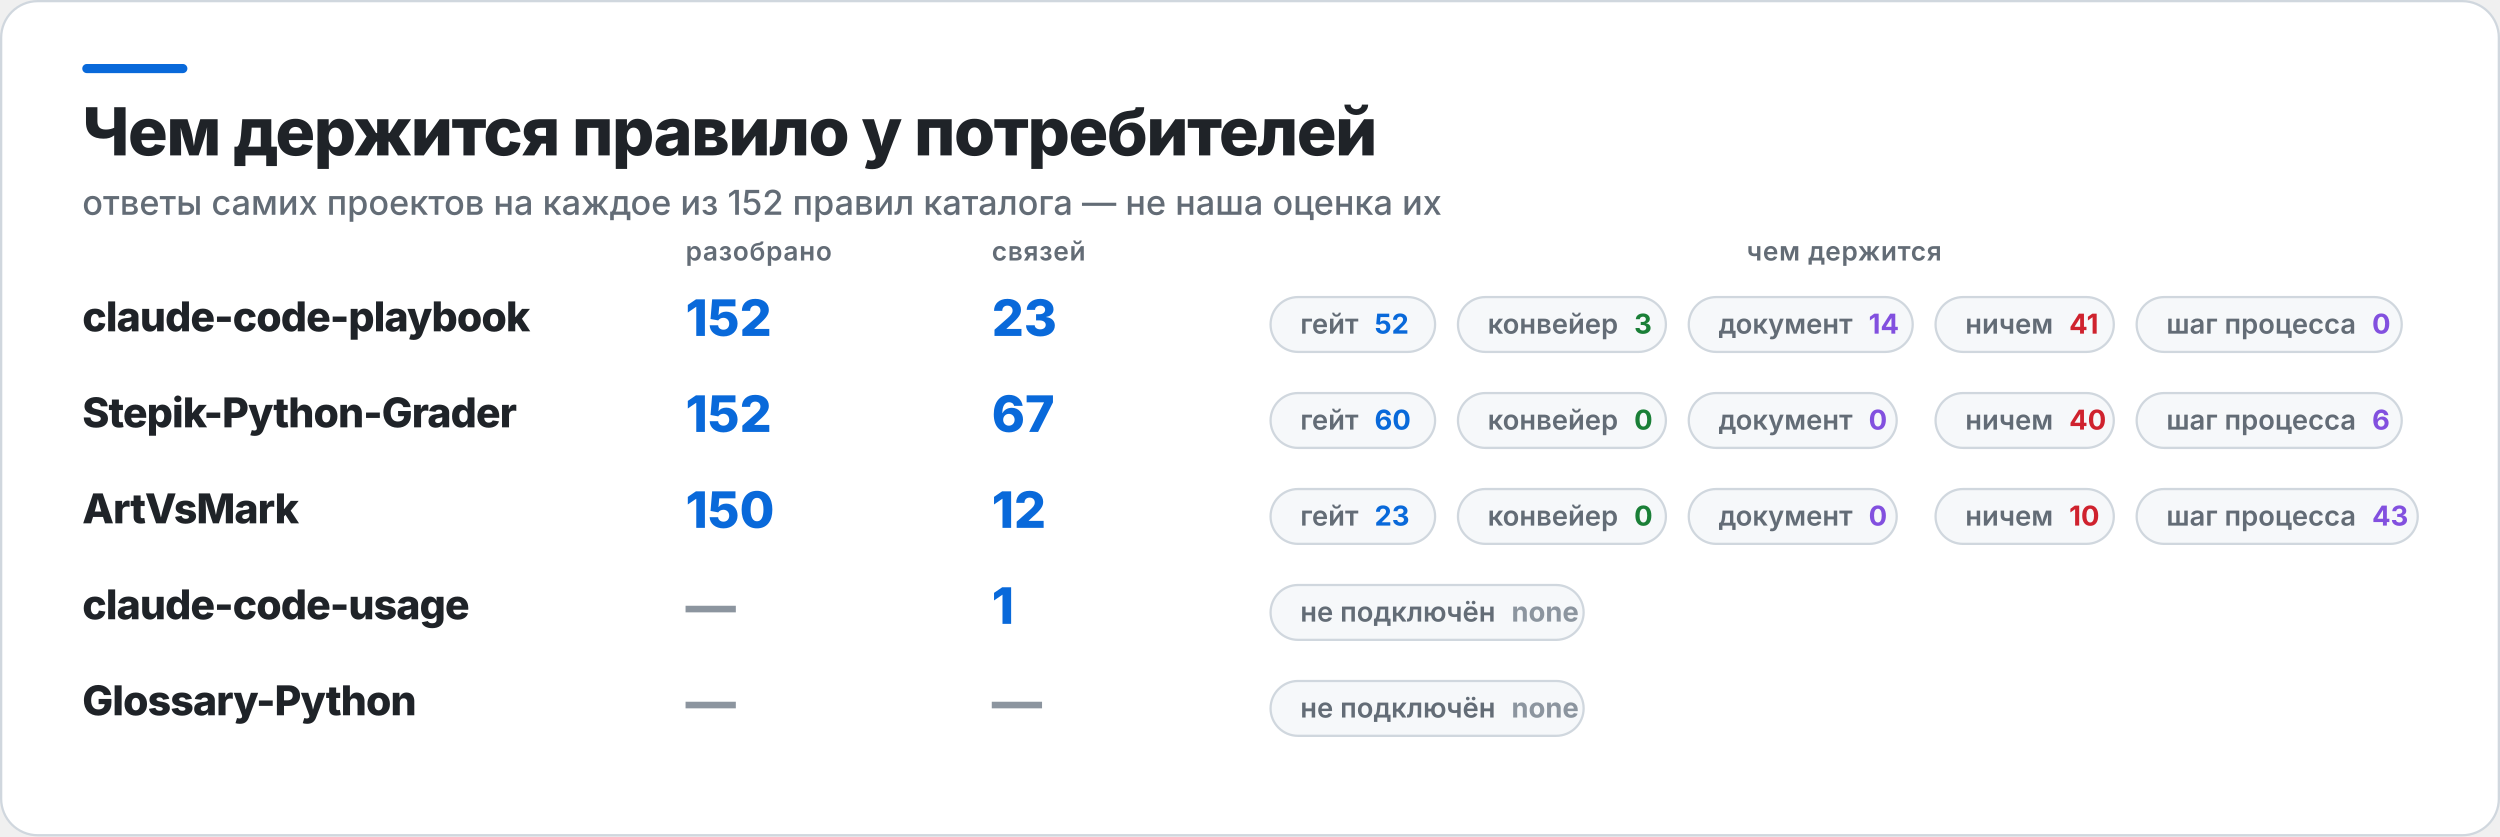
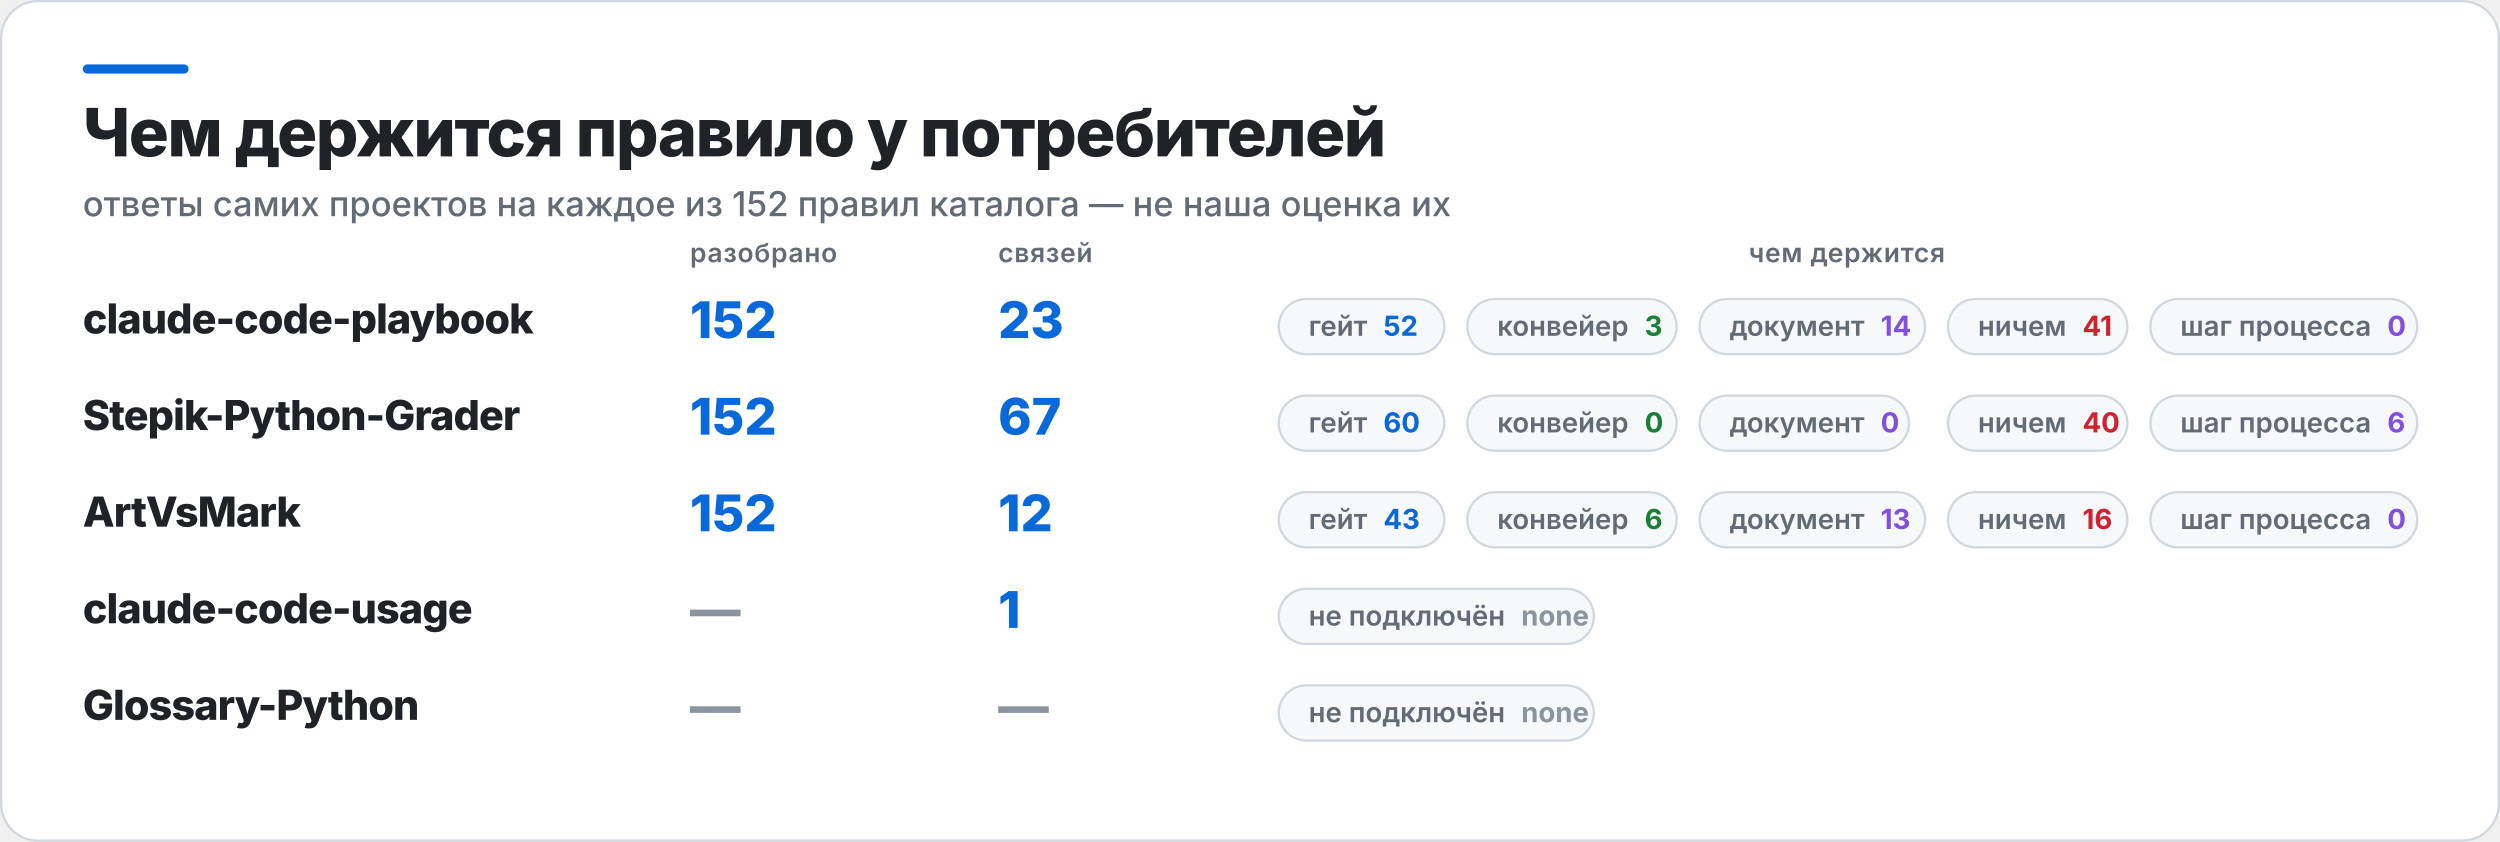
- <svg xmlns="http://www.w3.org/2000/svg" width="1094" height="366" viewBox="0 0 1094 366" role="img" aria-label="Чем держится правило у потребителей">
-   <rect x="0.5" y="0.5" width="1093" height="365" rx="16" fill="#FFFFFF" stroke="#D0D7DE" />
+ <svg xmlns="http://www.w3.org/2000/svg" width="1087" height="366" viewBox="0 0 1087 366" role="img" aria-label="Чем держится правило у потребителей">
+   <rect x="0.5" y="0.5" width="1086" height="365" rx="16" fill="#FFFFFF" stroke="#D0D7DE" />
  <rect x="36" y="28" width="46" height="4" rx="2" fill="#0969DA" />
  <text x="36" y="68" fill="#1F2328" font-family="Inter,Segoe UI,Helvetica,Arial,sans-serif" font-size="29" font-weight="800" letter-spacing="-0.6">Чем держится правило у потребителей</text>
  <text x="36" y="94" fill="#636C76" font-family="Inter,Segoe UI,Helvetica,Arial,sans-serif" font-size="15" font-weight="500">ответы самих проектов на каждое из 152 правил каталога — не наша оценка их</text>
  <text x="300" y="114" fill="#636C76" font-family="Inter,Segoe UI,Helvetica,Arial,sans-serif" font-size="11.5" font-weight="600" letter-spacing="0.3">разобрано</text>
  <text x="434" y="114" fill="#636C76" font-family="Inter,Segoe UI,Helvetica,Arial,sans-serif" font-size="11.5" font-weight="600" letter-spacing="0.3">связей</text>
-   <text x="807" y="114" fill="#636C76" font-family="Inter,Segoe UI,Helvetica,Arial,sans-serif" font-size="11.5" font-weight="600" letter-spacing="0.3" text-anchor="middle">чем держится</text>
+   <text x="803" y="114" fill="#636C76" font-family="Inter,Segoe UI,Helvetica,Arial,sans-serif" font-size="11.5" font-weight="600" letter-spacing="0.3" text-anchor="middle">чем держится</text>
  <text x="36" y="145" fill="#1F2328" font-family="Inter,Segoe UI,Helvetica,Arial,sans-serif" font-size="18" font-weight="800" letter-spacing="-0.4">claude-code-playbook</text>
  <text x="300" y="147" fill="#0969DA" font-family="Inter,Segoe UI,Helvetica,Arial,sans-serif" font-size="22" font-weight="800">152</text>
  <text x="434" y="147" fill="#0969DA" font-family="Inter,Segoe UI,Helvetica,Arial,sans-serif" font-size="22" font-weight="800">23</text>
  <rect x="556" y="130" width="72" height="24" rx="12" fill="#F6F8FA" stroke="#D0D7DE" />
  <text x="569" y="146" fill="#636C76" font-family="Inter,Segoe UI,Helvetica,Arial,sans-serif" font-size="12" font-weight="600">гейт<tspan fill="#0969DA" font-weight="700" dx="7">52</tspan>
  </text>
  <rect x="638" y="130" width="91" height="24" rx="12" fill="#F6F8FA" stroke="#D0D7DE" />
  <text x="651" y="146" fill="#636C76" font-family="Inter,Segoe UI,Helvetica,Arial,sans-serif" font-size="12" font-weight="600">конвейер<tspan fill="#1A7F37" font-weight="700" dx="7">3</tspan>
  </text>
  <rect x="739" y="130" width="98" height="24" rx="12" fill="#F6F8FA" stroke="#D0D7DE" />
  <text x="752" y="146" fill="#636C76" font-family="Inter,Segoe UI,Helvetica,Arial,sans-serif" font-size="12" font-weight="600">документ<tspan fill="#8250DF" font-weight="700" dx="7">14</tspan>
  </text>
  <rect x="847" y="130" width="78" height="24" rx="12" fill="#F6F8FA" stroke="#D0D7DE" />
  <text x="860" y="146" fill="#636C76" font-family="Inter,Segoe UI,Helvetica,Arial,sans-serif" font-size="12" font-weight="600">ничем<tspan fill="#CF222E" font-weight="700" dx="7">41</tspan>
  </text>
  <rect x="935" y="130" width="116" height="24" rx="12" fill="#F6F8FA" stroke="#D0D7DE" />
  <text x="948" y="146" fill="#636C76" font-family="Inter,Segoe UI,Helvetica,Arial,sans-serif" font-size="12" font-weight="600">шаг процесса<tspan fill="#8250DF" font-weight="700" dx="7">0</tspan>
  </text>
  <text x="36" y="187" fill="#1F2328" font-family="Inter,Segoe UI,Helvetica,Arial,sans-serif" font-size="18" font-weight="800" letter-spacing="-0.4">Stepik-Python-Grader</text>
  <text x="300" y="189" fill="#0969DA" font-family="Inter,Segoe UI,Helvetica,Arial,sans-serif" font-size="22" font-weight="800">152</text>
  <text x="434" y="189" fill="#0969DA" font-family="Inter,Segoe UI,Helvetica,Arial,sans-serif" font-size="22" font-weight="800">67</text>
  <rect x="556" y="172" width="72" height="24" rx="12" fill="#F6F8FA" stroke="#D0D7DE" />
  <text x="569" y="188" fill="#636C76" font-family="Inter,Segoe UI,Helvetica,Arial,sans-serif" font-size="12" font-weight="600">гейт<tspan fill="#0969DA" font-weight="700" dx="7">60</tspan>
  </text>
  <rect x="638" y="172" width="91" height="24" rx="12" fill="#F6F8FA" stroke="#D0D7DE" />
  <text x="651" y="188" fill="#636C76" font-family="Inter,Segoe UI,Helvetica,Arial,sans-serif" font-size="12" font-weight="600">конвейер<tspan fill="#1A7F37" font-weight="700" dx="7">0</tspan>
  </text>
  <rect x="739" y="172" width="91" height="24" rx="12" fill="#F6F8FA" stroke="#D0D7DE" />
  <text x="752" y="188" fill="#636C76" font-family="Inter,Segoe UI,Helvetica,Arial,sans-serif" font-size="12" font-weight="600">документ<tspan fill="#8250DF" font-weight="700" dx="7">0</tspan>
  </text>
  <rect x="847" y="172" width="78" height="24" rx="12" fill="#F6F8FA" stroke="#D0D7DE" />
  <text x="860" y="188" fill="#636C76" font-family="Inter,Segoe UI,Helvetica,Arial,sans-serif" font-size="12" font-weight="600">ничем<tspan fill="#CF222E" font-weight="700" dx="7">40</tspan>
  </text>
  <rect x="935" y="172" width="116" height="24" rx="12" fill="#F6F8FA" stroke="#D0D7DE" />
  <text x="948" y="188" fill="#636C76" font-family="Inter,Segoe UI,Helvetica,Arial,sans-serif" font-size="12" font-weight="600">шаг процесса<tspan fill="#8250DF" font-weight="700" dx="7">6</tspan>
  </text>
  <text x="36" y="229" fill="#1F2328" font-family="Inter,Segoe UI,Helvetica,Arial,sans-serif" font-size="18" font-weight="800" letter-spacing="-0.4">ArtVsMark</text>
-   <text x="300" y="231" fill="#0969DA" font-family="Inter,Segoe UI,Helvetica,Arial,sans-serif" font-size="22" font-weight="800">150</text>
+   <text x="300" y="231" fill="#0969DA" font-family="Inter,Segoe UI,Helvetica,Arial,sans-serif" font-size="22" font-weight="800">152</text>
  <text x="434" y="231" fill="#0969DA" font-family="Inter,Segoe UI,Helvetica,Arial,sans-serif" font-size="22" font-weight="800">12</text>
  <rect x="556" y="214" width="72" height="24" rx="12" fill="#F6F8FA" stroke="#D0D7DE" />
-   <text x="569" y="230" fill="#636C76" font-family="Inter,Segoe UI,Helvetica,Arial,sans-serif" font-size="12" font-weight="600">гейт<tspan fill="#0969DA" font-weight="700" dx="7">23</tspan>
+   <text x="569" y="230" fill="#636C76" font-family="Inter,Segoe UI,Helvetica,Arial,sans-serif" font-size="12" font-weight="600">гейт<tspan fill="#0969DA" font-weight="700" dx="7">43</tspan>
  </text>
  <rect x="638" y="214" width="91" height="24" rx="12" fill="#F6F8FA" stroke="#D0D7DE" />
-   <text x="651" y="230" fill="#636C76" font-family="Inter,Segoe UI,Helvetica,Arial,sans-serif" font-size="12" font-weight="600">конвейер<tspan fill="#1A7F37" font-weight="700" dx="7">0</tspan>
+   <text x="651" y="230" fill="#636C76" font-family="Inter,Segoe UI,Helvetica,Arial,sans-serif" font-size="12" font-weight="600">конвейер<tspan fill="#1A7F37" font-weight="700" dx="7">6</tspan>
  </text>
-   <rect x="739" y="214" width="91" height="24" rx="12" fill="#F6F8FA" stroke="#D0D7DE" />
-   <text x="752" y="230" fill="#636C76" font-family="Inter,Segoe UI,Helvetica,Arial,sans-serif" font-size="12" font-weight="600">документ<tspan fill="#8250DF" font-weight="700" dx="7">0</tspan>
+   <rect x="739" y="214" width="98" height="24" rx="12" fill="#F6F8FA" stroke="#D0D7DE" />
+   <text x="752" y="230" fill="#636C76" font-family="Inter,Segoe UI,Helvetica,Arial,sans-serif" font-size="12" font-weight="600">документ<tspan fill="#8250DF" font-weight="700" dx="7">13</tspan>
  </text>
  <rect x="847" y="214" width="78" height="24" rx="12" fill="#F6F8FA" stroke="#D0D7DE" />
-   <text x="860" y="230" fill="#636C76" font-family="Inter,Segoe UI,Helvetica,Arial,sans-serif" font-size="12" font-weight="600">ничем<tspan fill="#CF222E" font-weight="700" dx="7">10</tspan>
+   <text x="860" y="230" fill="#636C76" font-family="Inter,Segoe UI,Helvetica,Arial,sans-serif" font-size="12" font-weight="600">ничем<tspan fill="#CF222E" font-weight="700" dx="7">16</tspan>
  </text>
-   <rect x="935" y="214" width="123" height="24" rx="12" fill="#F6F8FA" stroke="#D0D7DE" />
-   <text x="948" y="230" fill="#636C76" font-family="Inter,Segoe UI,Helvetica,Arial,sans-serif" font-size="12" font-weight="600">шаг процесса<tspan fill="#8250DF" font-weight="700" dx="7">43</tspan>
+   <rect x="935" y="214" width="116" height="24" rx="12" fill="#F6F8FA" stroke="#D0D7DE" />
+   <text x="948" y="230" fill="#636C76" font-family="Inter,Segoe UI,Helvetica,Arial,sans-serif" font-size="12" font-weight="600">шаг процесса<tspan fill="#8250DF" font-weight="700" dx="7">0</tspan>
  </text>
  <text x="36" y="271" fill="#1F2328" font-family="Inter,Segoe UI,Helvetica,Arial,sans-serif" font-size="18" font-weight="800" letter-spacing="-0.4">claude-code-usage</text>
  <text x="300" y="273" fill="#8C959F" font-family="Inter,Segoe UI,Helvetica,Arial,sans-serif" font-size="22" font-weight="800">—</text>
  <text x="434" y="273" fill="#0969DA" font-family="Inter,Segoe UI,Helvetica,Arial,sans-serif" font-size="22" font-weight="800">1</text>
  <rect x="556" y="256" width="137" height="24" rx="12" fill="#F6F8FA" stroke="#D0D7DE" />
  <text x="569" y="272" fill="#636C76" font-family="Inter,Segoe UI,Helvetica,Arial,sans-serif" font-size="12" font-weight="600">не подключён<tspan fill="#8C959F" font-weight="700" dx="7">none</tspan>
  </text>
  <text x="36" y="313" fill="#1F2328" font-family="Inter,Segoe UI,Helvetica,Arial,sans-serif" font-size="18" font-weight="800" letter-spacing="-0.4">Glossary-Python</text>
  <text x="300" y="315" fill="#8C959F" font-family="Inter,Segoe UI,Helvetica,Arial,sans-serif" font-size="22" font-weight="800">—</text>
  <text x="434" y="315" fill="#8C959F" font-family="Inter,Segoe UI,Helvetica,Arial,sans-serif" font-size="22" font-weight="800">—</text>
  <rect x="556" y="298" width="137" height="24" rx="12" fill="#F6F8FA" stroke="#D0D7DE" />
  <text x="569" y="314" fill="#636C76" font-family="Inter,Segoe UI,Helvetica,Arial,sans-serif" font-size="12" font-weight="600">не подключён<tspan fill="#8C959F" font-weight="700" dx="7">none</tspan>
  </text>
</svg>
